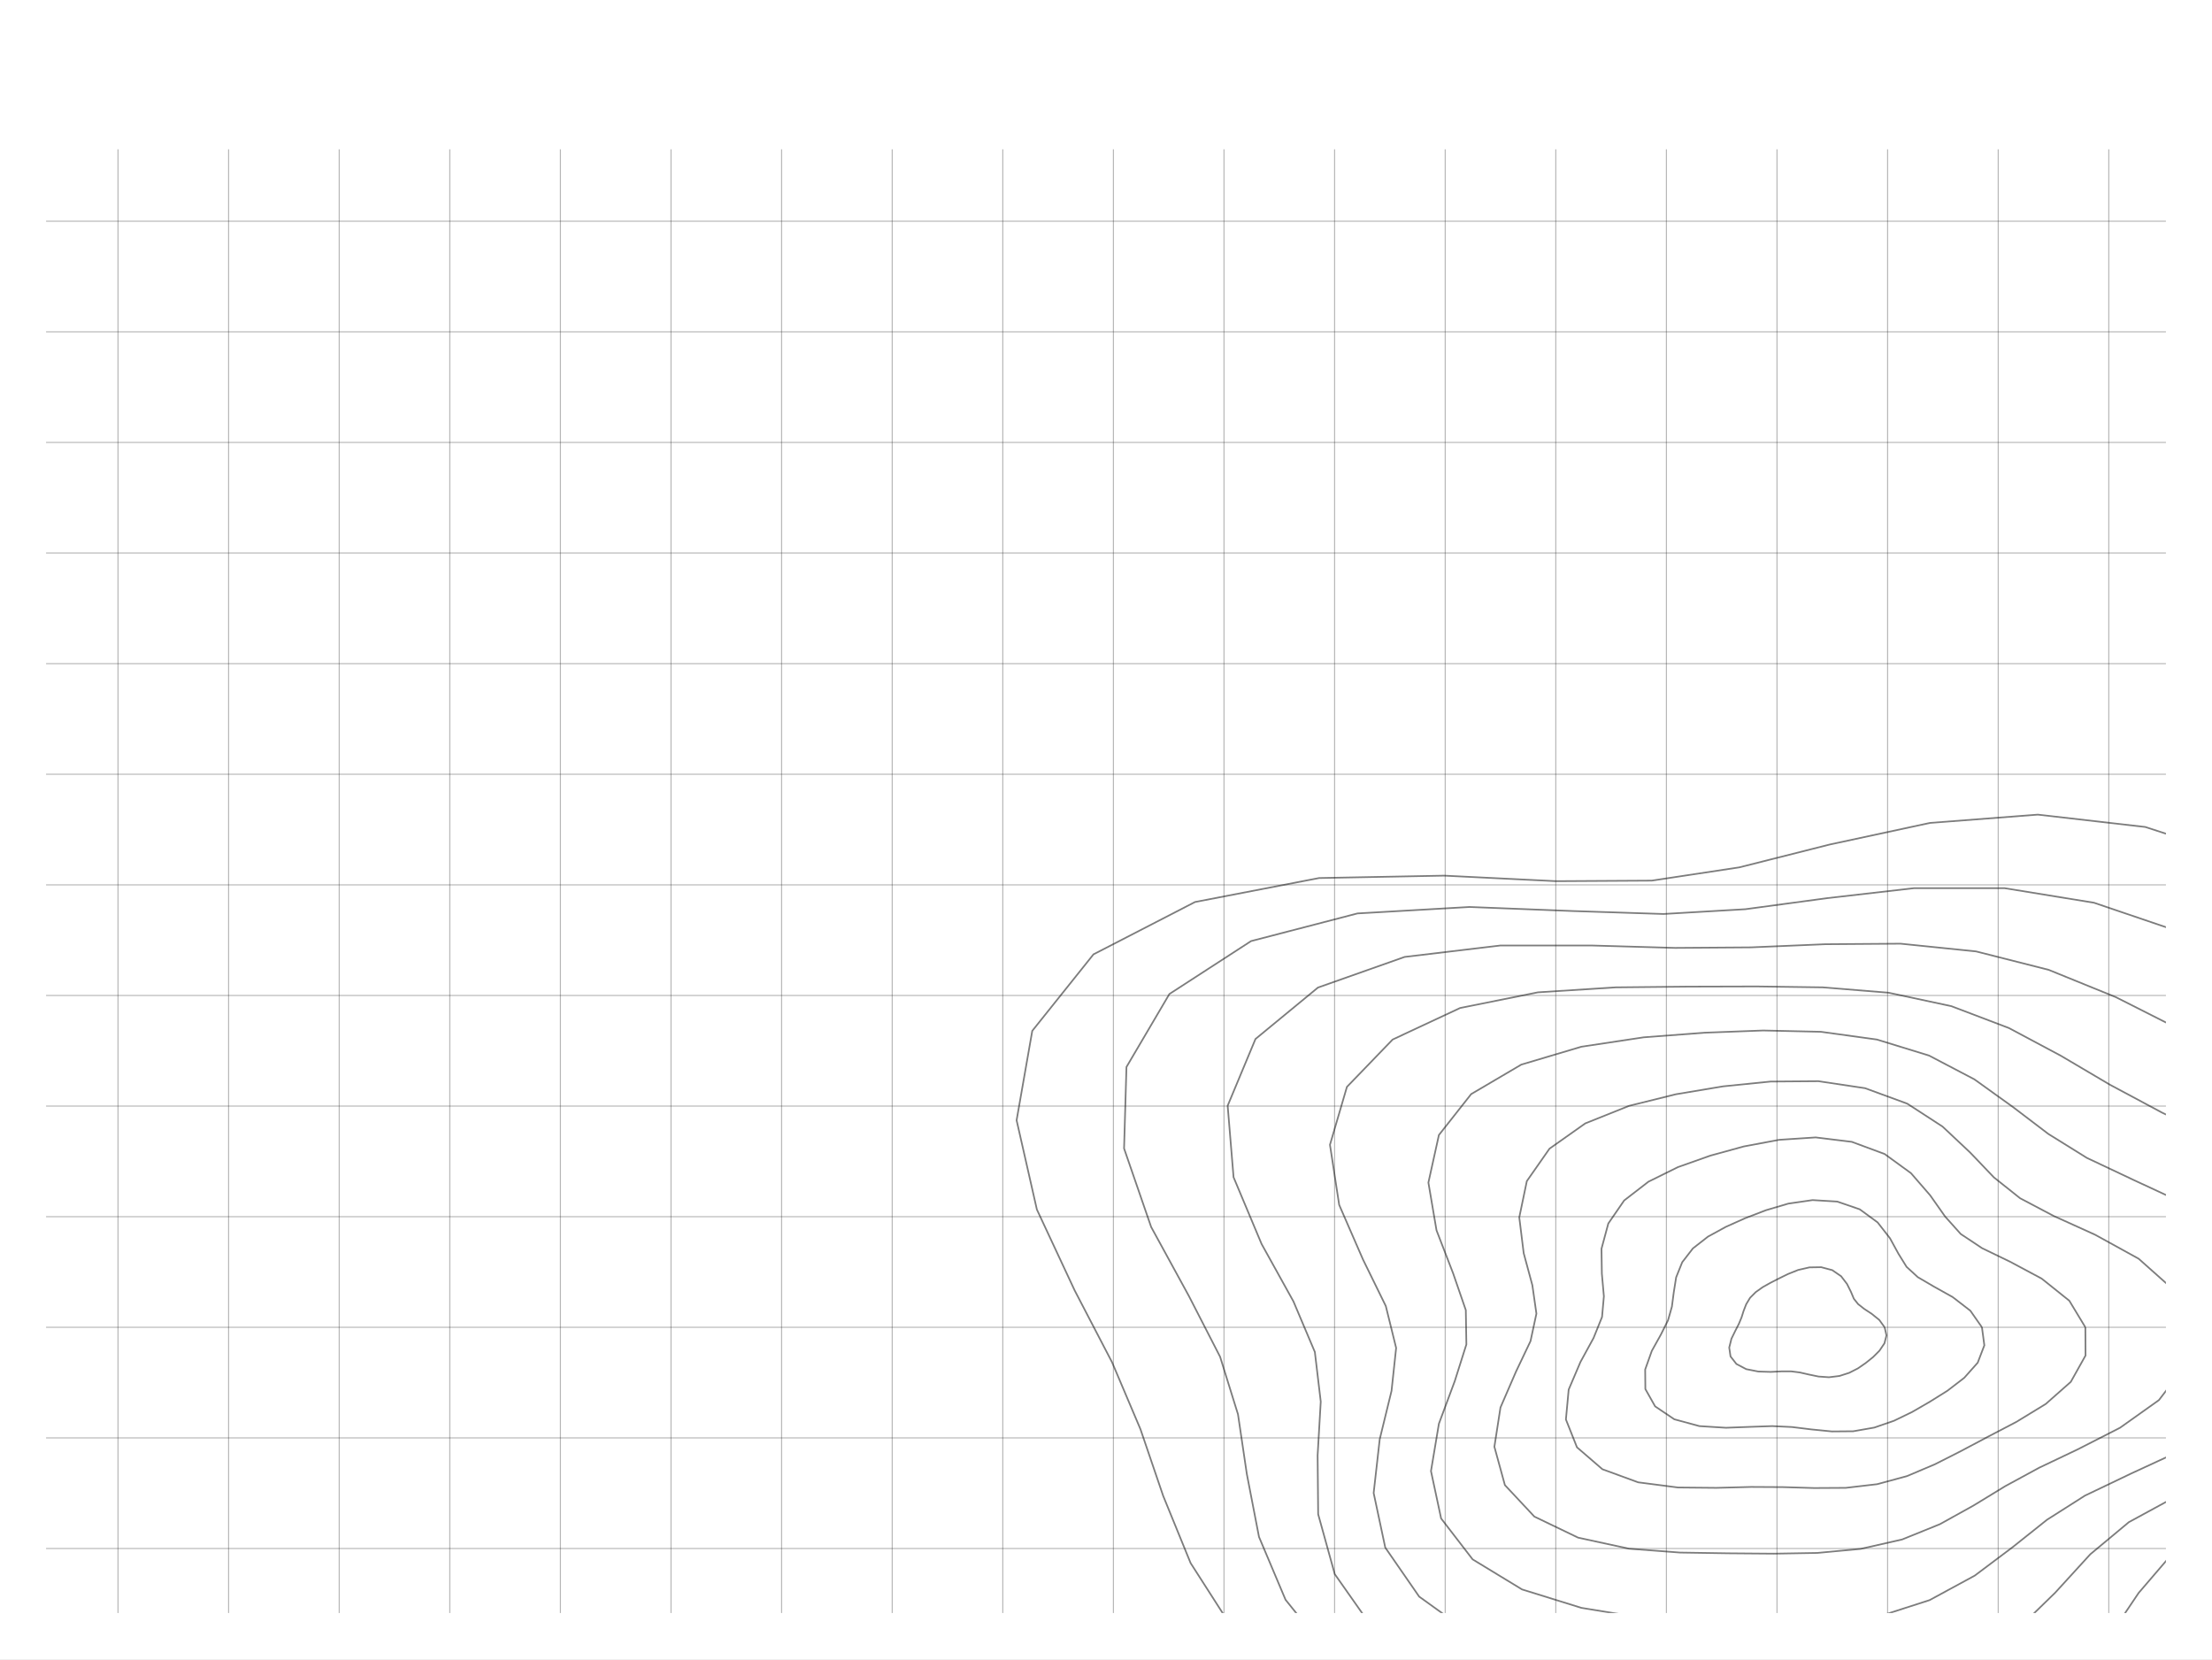
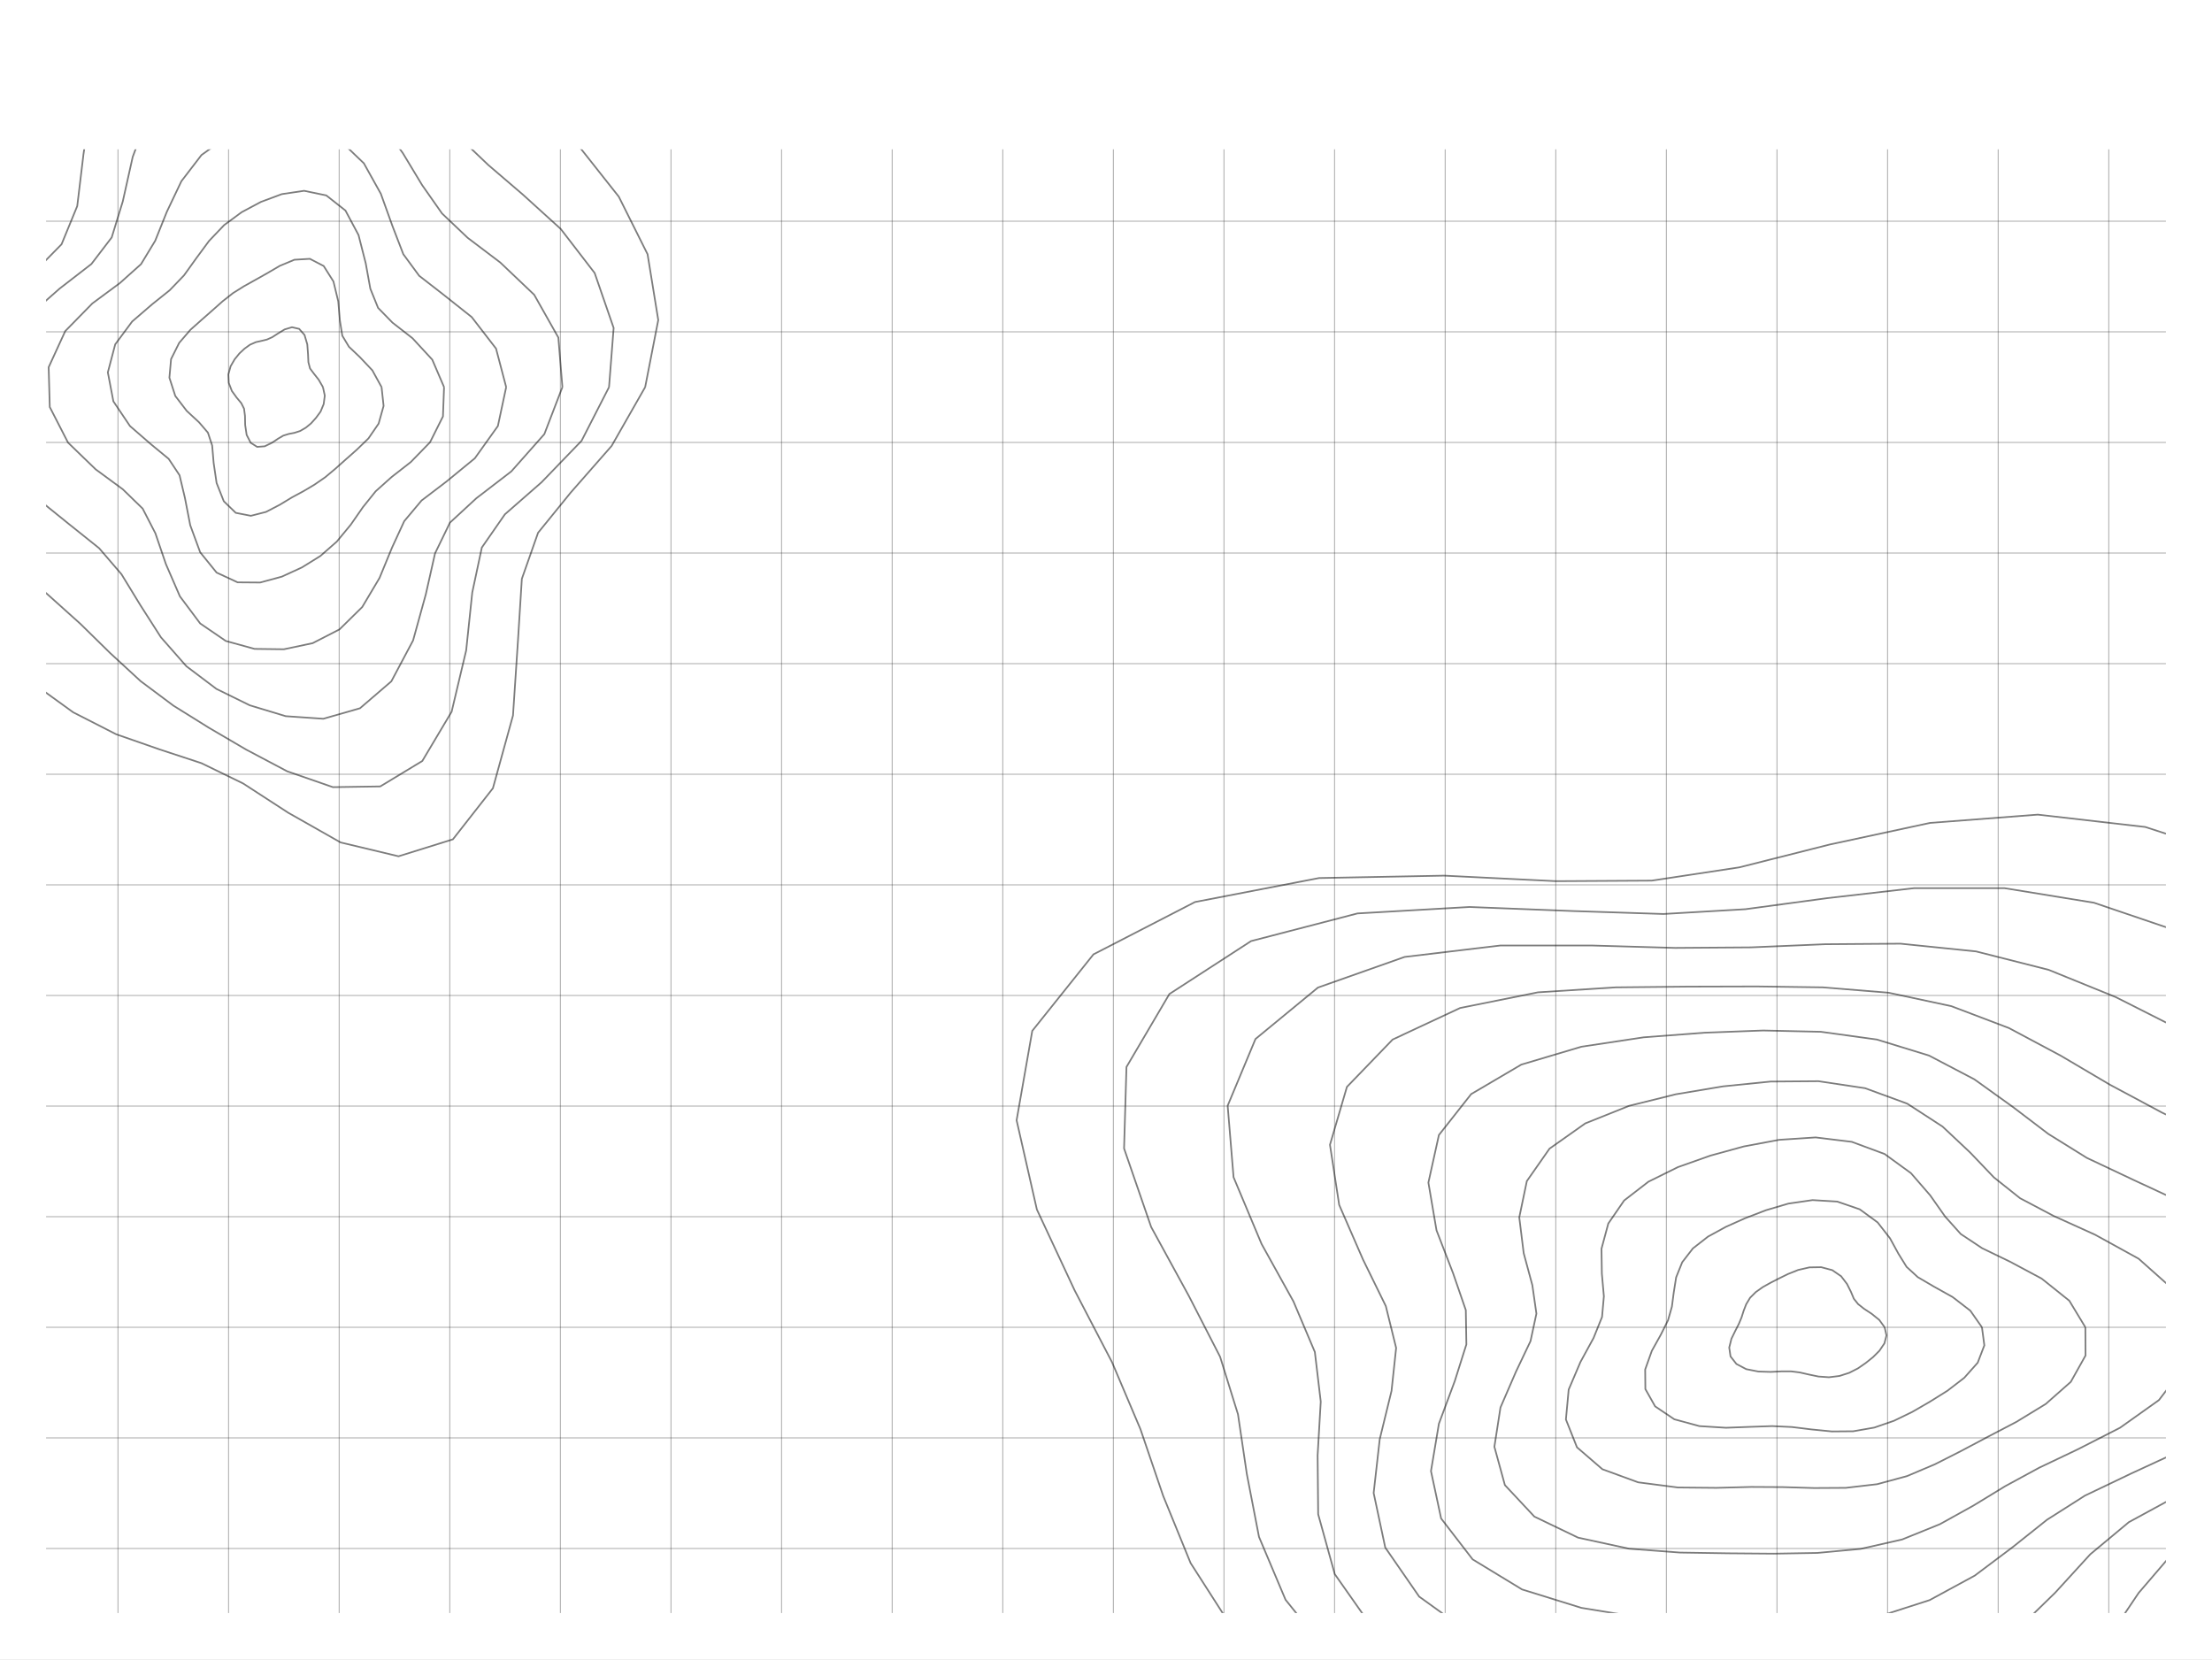
<svg xmlns="http://www.w3.org/2000/svg" width="1200" height="900" viewBox="0 0 1200 900">
-   <style>.rot{transform-origin:980px 720px;animation:spin 45s linear infinite}@keyframes spin{to{transform:rotate(360deg)}}@media (prefers-reduced-motion: reduce){*{animation:none!important}}</style>
+   <style>.rot{transform-origin:980px 720px;animation:spin 45s linear infinite}.rot2{transform-origin:150px 210px;animation:spin 38s linear infinite reverse}@keyframes spin{to{transform:rotate(360deg)}}@media (prefers-reduced-motion: reduce){*{animation:none!important}}</style>
  <defs>
    <clipPath id="c">
      <rect x="25" y="81" width="1150" height="794" />
    </clipPath>
  </defs>
  <rect x="0" y="0" width="1200" height="900" fill="#fff" />
  <g clip-path="url(#c)">
    <line x1="64" y1="80" x2="64" y2="876" stroke="#111" stroke-width="0.5" opacity=".35" />
    <line x1="124" y1="80" x2="124" y2="876" stroke="#111" stroke-width="0.5" opacity=".35" />
    <line x1="184" y1="80" x2="184" y2="876" stroke="#111" stroke-width="0.5" opacity=".35" />
    <line x1="244" y1="80" x2="244" y2="876" stroke="#111" stroke-width="0.5" opacity=".35" />
    <line x1="304" y1="80" x2="304" y2="876" stroke="#111" stroke-width="0.5" opacity=".35" />
    <line x1="364" y1="80" x2="364" y2="876" stroke="#111" stroke-width="0.5" opacity=".35" />
    <line x1="424" y1="80" x2="424" y2="876" stroke="#111" stroke-width="0.5" opacity=".35" />
    <line x1="484" y1="80" x2="484" y2="876" stroke="#111" stroke-width="0.5" opacity=".35" />
    <line x1="544" y1="80" x2="544" y2="876" stroke="#111" stroke-width="0.5" opacity=".35" />
    <line x1="604" y1="80" x2="604" y2="876" stroke="#111" stroke-width="0.5" opacity=".35" />
    <line x1="664" y1="80" x2="664" y2="876" stroke="#111" stroke-width="0.5" opacity=".35" />
    <line x1="724" y1="80" x2="724" y2="876" stroke="#111" stroke-width="0.5" opacity=".35" />
    <line x1="784" y1="80" x2="784" y2="876" stroke="#111" stroke-width="0.5" opacity=".35" />
    <line x1="844" y1="80" x2="844" y2="876" stroke="#111" stroke-width="0.5" opacity=".35" />
    <line x1="904" y1="80" x2="904" y2="876" stroke="#111" stroke-width="0.5" opacity=".35" />
    <line x1="964" y1="80" x2="964" y2="876" stroke="#111" stroke-width="0.5" opacity=".35" />
    <line x1="1024" y1="80" x2="1024" y2="876" stroke="#111" stroke-width="0.5" opacity=".35" />
    <line x1="1084" y1="80" x2="1084" y2="876" stroke="#111" stroke-width="0.5" opacity=".35" />
    <line x1="1144" y1="80" x2="1144" y2="876" stroke="#111" stroke-width="0.5" opacity=".35" />
    <line x1="24" y1="120" x2="1176" y2="120" stroke="#111" stroke-width="0.5" opacity=".35" />
    <line x1="24" y1="180" x2="1176" y2="180" stroke="#111" stroke-width="0.5" opacity=".35" />
    <line x1="24" y1="240" x2="1176" y2="240" stroke="#111" stroke-width="0.5" opacity=".35" />
    <line x1="24" y1="300" x2="1176" y2="300" stroke="#111" stroke-width="0.5" opacity=".35" />
    <line x1="24" y1="360" x2="1176" y2="360" stroke="#111" stroke-width="0.5" opacity=".35" />
    <line x1="24" y1="420" x2="1176" y2="420" stroke="#111" stroke-width="0.5" opacity=".35" />
    <line x1="24" y1="480" x2="1176" y2="480" stroke="#111" stroke-width="0.5" opacity=".35" />
    <line x1="24" y1="540" x2="1176" y2="540" stroke="#111" stroke-width="0.5" opacity=".35" />
    <line x1="24" y1="600" x2="1176" y2="600" stroke="#111" stroke-width="0.5" opacity=".35" />
    <line x1="24" y1="660" x2="1176" y2="660" stroke="#111" stroke-width="0.5" opacity=".35" />
    <line x1="24" y1="720" x2="1176" y2="720" stroke="#111" stroke-width="0.5" opacity=".35" />
    <line x1="24" y1="780" x2="1176" y2="780" stroke="#111" stroke-width="0.5" opacity=".35" />
    <line x1="24" y1="840" x2="1176" y2="840" stroke="#111" stroke-width="0.5" opacity=".35" />
    <g class="rot">
      <polyline points="1022.4,720.0 1023.4,724.4 1022.3,728.7 1019.6,732.7 1016.1,736.2 1012.1,739.4 1007.9,742.3 1003.2,744.7 997.9,746.4 992.2,747.1 986.5,746.7 981.2,745.6 976.4,744.5 971.7,743.9 966.6,743.9 960.6,744.2 953.9,744.0 947.3,742.7 942.0,739.9 938.8,735.8 938.1,731.0 939.3,726.2 941.4,721.9 943.3,718.2 944.8,714.6 945.9,711.1 947.3,707.5 949.4,704.0 952.5,700.9 956.3,698.2 960.6,695.8 965.1,693.5 970.0,691.1 975.5,688.9 981.6,687.5 988.0,687.4 994.0,689.0 998.8,692.3 1002.0,696.5 1004.1,700.7 1005.7,704.5 1008.0,707.4 1011.3,710.0 1015.4,712.7 1019.5,716.0 1022.4,720.0" fill="none" stroke="#111" stroke-width="0.9" opacity=".55" />
      <polyline points="1075.2,720.0 1076.5,729.8 1072.9,739.2 1065.6,747.4 1056.5,754.4 1046.9,760.4 1037.4,765.9 1027.5,770.7 1016.8,774.4 1005.4,776.4 993.8,776.5 982.7,775.4 972.1,774.1 961.4,773.6 949.7,774.0 936.3,774.5 921.9,773.6 908.3,769.9 897.9,762.9 892.6,753.5 892.5,742.9 896.1,732.8 901.0,724.0 904.9,716.2 907.0,708.8 908.0,701.1 909.3,692.9 912.6,684.7 918.4,677.2 926.6,670.8 936.3,665.5 946.8,660.8 958.0,656.5 970.2,652.9 983.3,651.0 996.7,651.8 1008.9,656.0 1018.6,663.1 1025.3,671.7 1029.9,680.1 1034.3,687.2 1040.4,692.8 1049.1,697.9 1059.3,703.6 1068.9,711.0 1075.2,720.0" fill="none" stroke="#111" stroke-width="0.9" opacity=".55" />
      <polyline points="1131.3,720.0 1131.4,735.3 1123.4,749.6 1109.8,761.6 1093.9,771.3 1078.4,779.4 1063.9,787.1 1049.7,794.3 1034.6,800.7 1018.4,805.1 1001.3,807.1 984.2,807.2 967.3,806.7 950.0,806.6 931.1,807.1 910.3,806.9 888.7,804.1 869.3,797.0 855.5,785.1 849.5,770.0 851.0,753.8 857.4,738.8 864.5,725.8 869.1,714.4 870.1,703.2 869.0,690.9 868.8,677.4 872.5,663.7 881.1,651.2 894.3,641.0 910.3,633.1 927.8,626.9 946.0,621.9 965.2,618.3 985.0,617.0 1004.6,619.4 1022.4,626.0 1036.7,636.4 1047.1,648.4 1055.2,659.9 1063.7,669.4 1075.3,677.1 1090.6,684.5 1107.6,693.6 1122.6,705.6 1131.3,720.0" fill="none" stroke="#111" stroke-width="0.9" opacity=".55" />
      <polyline points="1188.6,720.0 1185.5,740.8 1171.2,759.5 1150.1,774.5 1127.2,786.2 1106.2,796.2 1087.8,806.2 1070.6,816.7 1052.4,826.8 1031.9,835.1 1009.4,840.2 985.9,842.4 962.1,842.8 937.5,842.6 911.4,842.2 883.7,840.1 856.1,834.1 832.4,822.7 816.4,805.6 810.7,784.8 814.0,763.5 822.4,744.1 830.3,727.5 833.5,712.6 831.3,697.2 826.6,679.8 824.2,660.4 828.3,640.7 840.6,623.1 860.0,609.4 883.7,599.9 909.1,593.6 934.8,589.3 960.5,586.7 986.5,586.5 1011.8,590.3 1034.7,598.7 1053.8,611.1 1068.8,625.2 1081.7,638.7 1095.9,650.0 1114.1,659.6 1136.6,669.8 1160.2,682.8 1179.3,699.8 1188.6,720.0" fill="none" stroke="#111" stroke-width="0.9" opacity=".55" />
      <polyline points="1244.3,720.0 1236.0,745.9 1214.3,768.4 1185.4,785.8 1156.2,799.3 1131.1,811.3 1110.5,824.4 1091.8,839.3 1071.3,854.7 1046.8,868.0 1018.5,877.1 987.8,881.4 956.3,882.1 924.4,880.6 891.5,877.7 857.9,872.2 825.7,862.2 798.9,845.9 781.8,823.7 776.3,798.0 780.6,772.3 789.2,749.2 795.5,729.3 795.2,710.7 788.3,690.7 779.3,667.4 774.9,641.5 780.6,615.7 798.1,593.5 825.3,577.5 857.9,567.8 891.7,562.7 924.7,560.2 956.5,559.0 987.8,559.7 1018.2,563.9 1046.5,572.6 1071.1,585.5 1092.0,600.5 1111.2,615.1 1132.1,628.1 1157.5,640.1 1186.8,653.7 1215.4,671.4 1236.6,694.0 1244.3,720.0" fill="none" stroke="#111" stroke-width="0.9" opacity=".55" />
      <polyline points="1295.7,720.0 1280.9,750.4 1251.6,776.1 1215.9,795.6 1182.1,810.9 1154.9,825.7 1134.0,843.1 1114.9,864.0 1092.4,885.9 1063.5,905.1 1028.5,918.1 989.9,923.7 950.3,923.2 911.2,918.8 872.4,911.7 834.3,901.7 798.8,886.9 769.9,866.1 751.5,839.5 745.2,809.9 748.5,780.7 754.9,754.5 757.4,731.2 751.8,708.5 739.4,683.2 726.5,653.6 721.5,621.0 730.7,589.6 755.5,563.9 792.1,546.8 834.3,538.3 876.5,535.6 916.0,535.2 953.0,535.1 988.9,535.6 1024.5,538.5 1058.6,545.8 1089.9,557.7 1118.0,572.7 1144.6,588.4 1172.8,603.5 1204.8,618.9 1239.3,636.9 1270.8,660.0 1291.7,688.5 1295.7,720.0" fill="none" stroke="#111" stroke-width="0.9" opacity=".55" />
      <polyline points="1340.6,720.0 1319.2,754.3 1283.4,782.6 1243.0,804.3 1207.0,822.1 1180.1,840.9 1160.2,864.1 1141.3,892.2 1116.5,921.4 1082.2,946.4 1039.4,962.5 992.0,967.8 944.4,964.2 898.7,954.8 855.3,942.3 813.9,927.1 776.0,908.0 744.9,883.5 724.1,853.9 715.1,821.4 714.8,789.5 716.5,760.3 713.3,733.4 701.7,706.0 684.4,674.8 669.2,638.6 666.0,599.8 681.1,563.6 715.0,535.7 762.0,519.1 813.9,512.9 863.8,512.9 908.7,514.2 949.9,513.9 990.1,512.2 1031.0,511.9 1072.0,516.1 1111.4,526.1 1147.8,540.9 1182.2,558.3 1217.2,576.7 1254.2,596.6 1291.5,620.1 1323.4,649.1 1341.7,683.4 1340.6,720.0" fill="none" stroke="#111" stroke-width="0.9" opacity=".55" />
      <polyline points="1378.3,720.0 1351.6,757.6 1311.7,788.5 1269.3,812.7 1233.9,834.2 1208.9,858.3 1191.0,888.7 1171.8,924.8 1143.5,961.3 1102.4,991.2 1050.6,1008.5 994.1,1011.4 938.8,1002.5 887.6,986.7 840.8,968.0 797.2,948.0 756.9,925.6 722.5,899.0 697.4,867.8 683.0,833.7 676.4,799.6 671.6,767.2 661.9,736.0 645.0,703.1 624.5,665.6 609.8,623.0 611.1,578.8 634.4,539.2 678.7,510.5 736.4,495.5 797.2,492.0 853.3,494.2 902.4,495.8 946.9,493.2 991.3,487.2 1038.3,481.8 1087.5,481.8 1136.0,489.7 1181.3,505.1 1223.2,525.5 1263.3,548.9 1302.9,574.7 1340.5,604.5 1370.2,639.4 1384.6,679.1 1378.3,720.0" fill="none" stroke="#111" stroke-width="0.9" opacity=".55" />
      <polyline points="1409.6,720.0 1380.3,760.5 1339.5,794.2 1298.3,822.0 1265.5,848.5 1243.6,879.3 1227.1,917.6 1206.4,961.7 1172.8,1004.6 1123.2,1037.4 1061.7,1053.6 996.1,1051.8 933.9,1036.0 878.5,1013.0 829.3,988.5 783.5,965.0 740.0,941.1 700.5,914.3 668.4,883.0 645.9,847.9 631.0,811.4 618.7,775.3 603.3,739.0 583.0,700.0 562.5,656.1 551.5,607.7 560.0,559.2 593.2,517.7 648.3,489.3 715.6,476.3 783.5,475.0 844.2,478.0 896.1,477.7 943.6,470.5 992.7,458.1 1047.0,446.4 1105.5,441.9 1163.8,448.6 1217.8,466.2 1265.6,491.6 1308.4,521.6 1348.0,554.4 1383.2,590.7 1409.4,631.4 1419.7,675.5 1409.6,720.0" fill="none" stroke="#111" stroke-width="0.9" opacity=".55" />
    </g>
+     <g class="rot2">
+       <polyline points="175.2,210.0 176.2,214.6 175.6,219.2 173.9,223.3 171.4,226.7 168.7,229.7 165.9,232.0 162.8,233.8 159.7,234.8 156.6,235.4 153.7,236.3 150.8,238.0 147.5,240.2 143.6,242.1 139.5,242.4 136.0,240.2 133.8,235.9 133.0,230.5 132.9,225.6 132.4,221.7 130.9,218.7 128.4,215.7 125.8,212.1 124.1,207.7 123.9,203.1 125.1,198.7 127.3,194.9 129.9,191.7 132.7,189.1 135.6,187.0 138.8,185.6 141.9,184.9 144.8,184.2 147.7,182.9 150.8,180.9 154.4,178.7 158.4,177.5 162.3,178.4 165.2,181.7 166.7,186.8 167.1,192.1 167.3,196.5 168.2,199.9 170.3,202.7 172.9,206.0 175.2,210.0" fill="none" stroke="#111" stroke-width="0.9" opacity=".55" />
+       <polyline points="207.0,210.0 208.1,220.2 205.4,229.8 199.9,237.8 193.5,244.0 187.5,249.3 181.9,254.3 176.4,258.9 170.6,262.9 164.7,266.4 158.4,269.8 151.8,273.8 144.3,277.7 136.1,279.8 127.9,278.2 121.4,271.9 117.5,262.0 115.9,251.1 115.1,241.7 112.8,234.7 108.0,229.1 101.3,222.9 95.1,214.8 91.9,204.9 92.8,194.8 97.2,186.0 103.3,178.9 109.6,173.3 115.4,168.2 120.8,163.4 126.4,159.0 132.3,155.3 138.4,151.9 144.8,148.3 151.8,144.2 159.7,140.9 168.1,140.4 175.6,144.3 180.9,152.7 183.5,163.5 184.4,173.9 185.7,182.1 189.3,188.1 195.3,193.8 202.0,200.9 207.0,210.0" fill="none" stroke="#111" stroke-width="0.9" opacity=".55" />
+       <polyline points="240.9,210.0 240.3,225.9 233.3,239.9 222.9,250.6 212.4,258.8 203.8,266.5 196.9,275.1 190.3,284.6 182.7,293.8 173.8,301.6 163.8,307.8 152.9,312.8 141.1,316.0 128.9,315.9 117.5,310.6 108.6,299.6 103.2,284.9 100.3,270.0 97.4,257.8 91.5,248.9 81.9,241.0 70.5,231.1 61.5,217.7 58.5,202.0 62.5,186.8 71.7,174.4 82.5,165.1 92.1,157.4 99.8,149.4 106.4,140.2 113.4,130.7 121.6,122.1 131.1,115.1 141.6,109.5 152.9,105.3 165.0,103.5 177.0,106.0 187.4,114.2 194.5,127.5 198.4,142.8 200.9,156.6 205.1,167.0 212.9,175.0 223.8,183.5 234.5,195.1 240.9,210.0" fill="none" stroke="#111" stroke-width="0.9" opacity=".55" />
+       <polyline points="274.6,210.0 270.1,231.1 257.6,248.6 242.1,261.3 228.7,271.5 219.3,282.7 212.7,297.0 205.9,313.5 196.5,329.3 184.2,341.4 169.6,348.9 154.0,352.2 138.1,352.0 122.5,347.7 108.6,338.2 97.6,323.5 90.0,306.0 84.3,289.3 77.4,275.9 66.6,265.4 51.9,254.6 36.9,240.1 27.0,220.8 26.4,199.2 35.4,179.6 50.1,164.6 65.1,153.5 76.5,143.3 84.2,130.6 90.5,114.9 98.4,98.3 109.3,84.1 122.9,74.3 138.1,69.0 154.0,67.4 169.8,69.6 184.7,76.4 197.4,88.6 206.6,105.1 212.9,122.6 218.8,137.9 227.4,149.6 240.4,159.7 255.9,172.0 269.1,189.1 274.6,210.0" fill="none" stroke="#111" stroke-width="0.9" opacity=".55" />
+       <polyline points="305.1,210.0 295.3,235.5 277.4,255.7 258.4,270.3 244.1,283.5 236.0,300.2 231.0,322.4 224.1,347.4 212.3,369.6 195.3,384.2 175.4,389.9 155.0,388.5 135.5,382.6 117.4,373.7 101.1,361.4 87.3,345.7 76.1,328.2 65.9,311.5 53.8,297.4 37.8,284.6 19.1,269.5 2.6,249.2 -5.6,223.6 -1.6,196.7 13.0,173.6 32.4,156.5 49.6,143.2 60.6,128.8 66.6,109.3 72.0,85.1 81.1,60.8 95.7,42.0 114.5,31.9 134.9,30.1 154.9,34.0 173.8,41.5 191.1,52.0 206.2,66.1 218.5,83.0 229.0,100.4 239.8,115.8 253.7,129.0 271.4,142.4 289.8,159.9 302.9,183.1 305.1,210.0" fill="none" stroke="#111" stroke-width="0.9" opacity=".55" />
+       <polyline points="330.4,210.0 315.5,239.1 293.8,261.6 273.9,279.0 261.4,297.0 256.2,321.4 252.9,352.8 245.0,386.1 229.1,412.8 206.3,426.6 180.6,427.0 155.8,418.4 133.5,406.6 113.2,394.7 94.1,382.8 76.3,369.5 59.8,354.3 43.6,338.4 26.0,322.6 6.1,305.6 -14.0,284.6 -29.2,257.6 -33.4,226.0 -24.3,194.8 -5.0,168.8 16.8,149.4 33.4,132.5 41.9,111.8 45.3,83.6 50.1,50.2 61.9,19.3 81.7,-1.4 106.5,-8.2 132.1,-3.4 155.7,7.4 176.9,19.4 196.5,31.1 214.9,43.6 232.1,57.9 248.2,73.6 264.9,89.5 283.7,105.6 304.2,124.2 322.6,148.1 332.9,177.9 330.4,210.0" fill="none" stroke="#111" stroke-width="0.9" opacity=".55" />
+       <polyline points="350.0,210.0 331.8,241.9 309.6,267.2 291.9,289.0 283.1,314.0 281.0,347.4 278.3,388.1 267.4,427.6 245.7,455.3 216.2,464.5 184.8,457.0 156.4,440.9 131.9,425.0 109.3,414.0 86.5,406.5 63.0,398.3 39.7,386.4 17.3,370.2 -4.5,350.3 -25.8,326.8 -44.4,298.4 -55.7,264.7 -55.2,227.9 -41.9,193.2 -20.7,164.7 0.2,141.9 13.7,119.4 18.4,90.5 19.7,52.7 25.8,11.3 42.1,-23.5 68.5,-42.3 99.7,-42.4 129.9,-29.4 156.2,-12.5 179.5,1.1 202.0,10.0 225.2,17.3 248.7,27.0 271.6,41.2 293.7,59.3 315.3,80.9 335.7,106.7 351.3,137.9 357.1,173.6 350.0,210.0" fill="none" stroke="#111" stroke-width="0.9" opacity=".55" />
+     </g>
  </g>
</svg>
